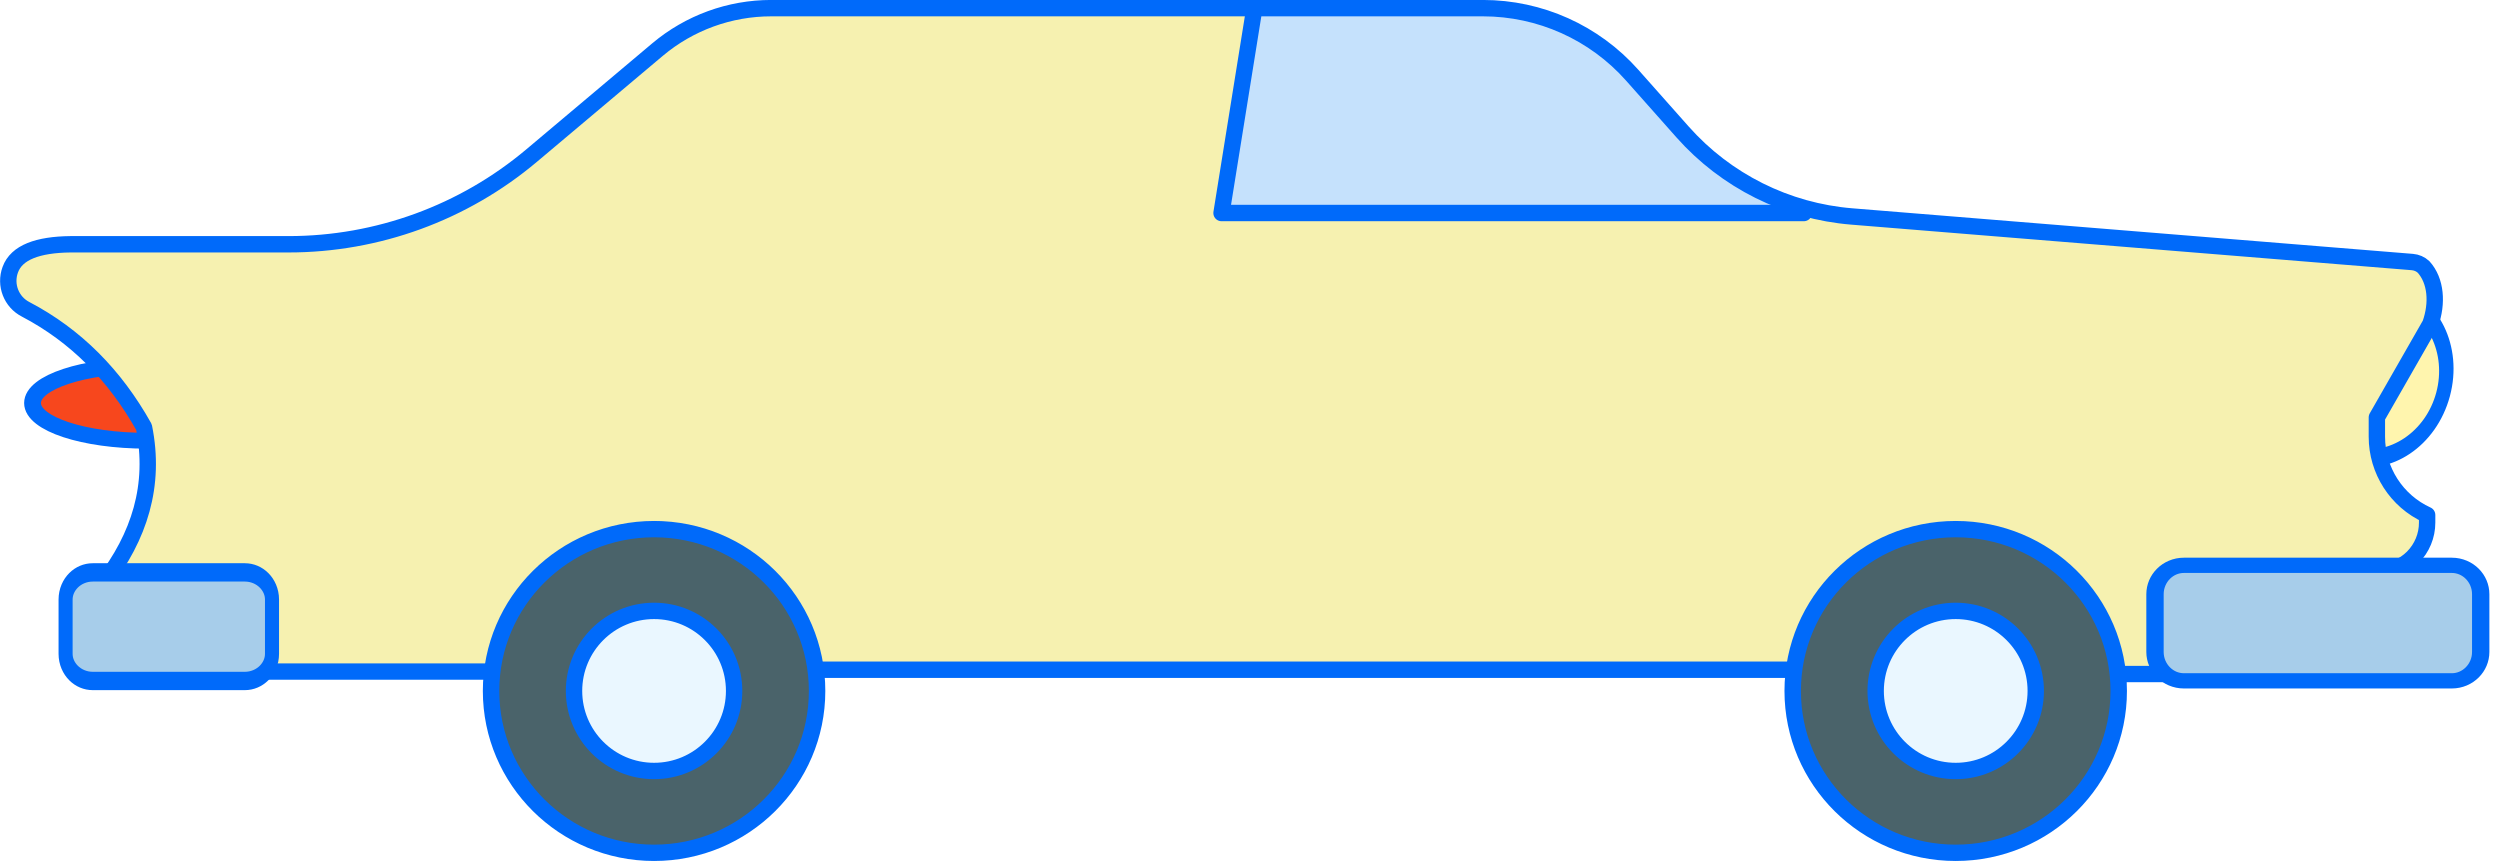
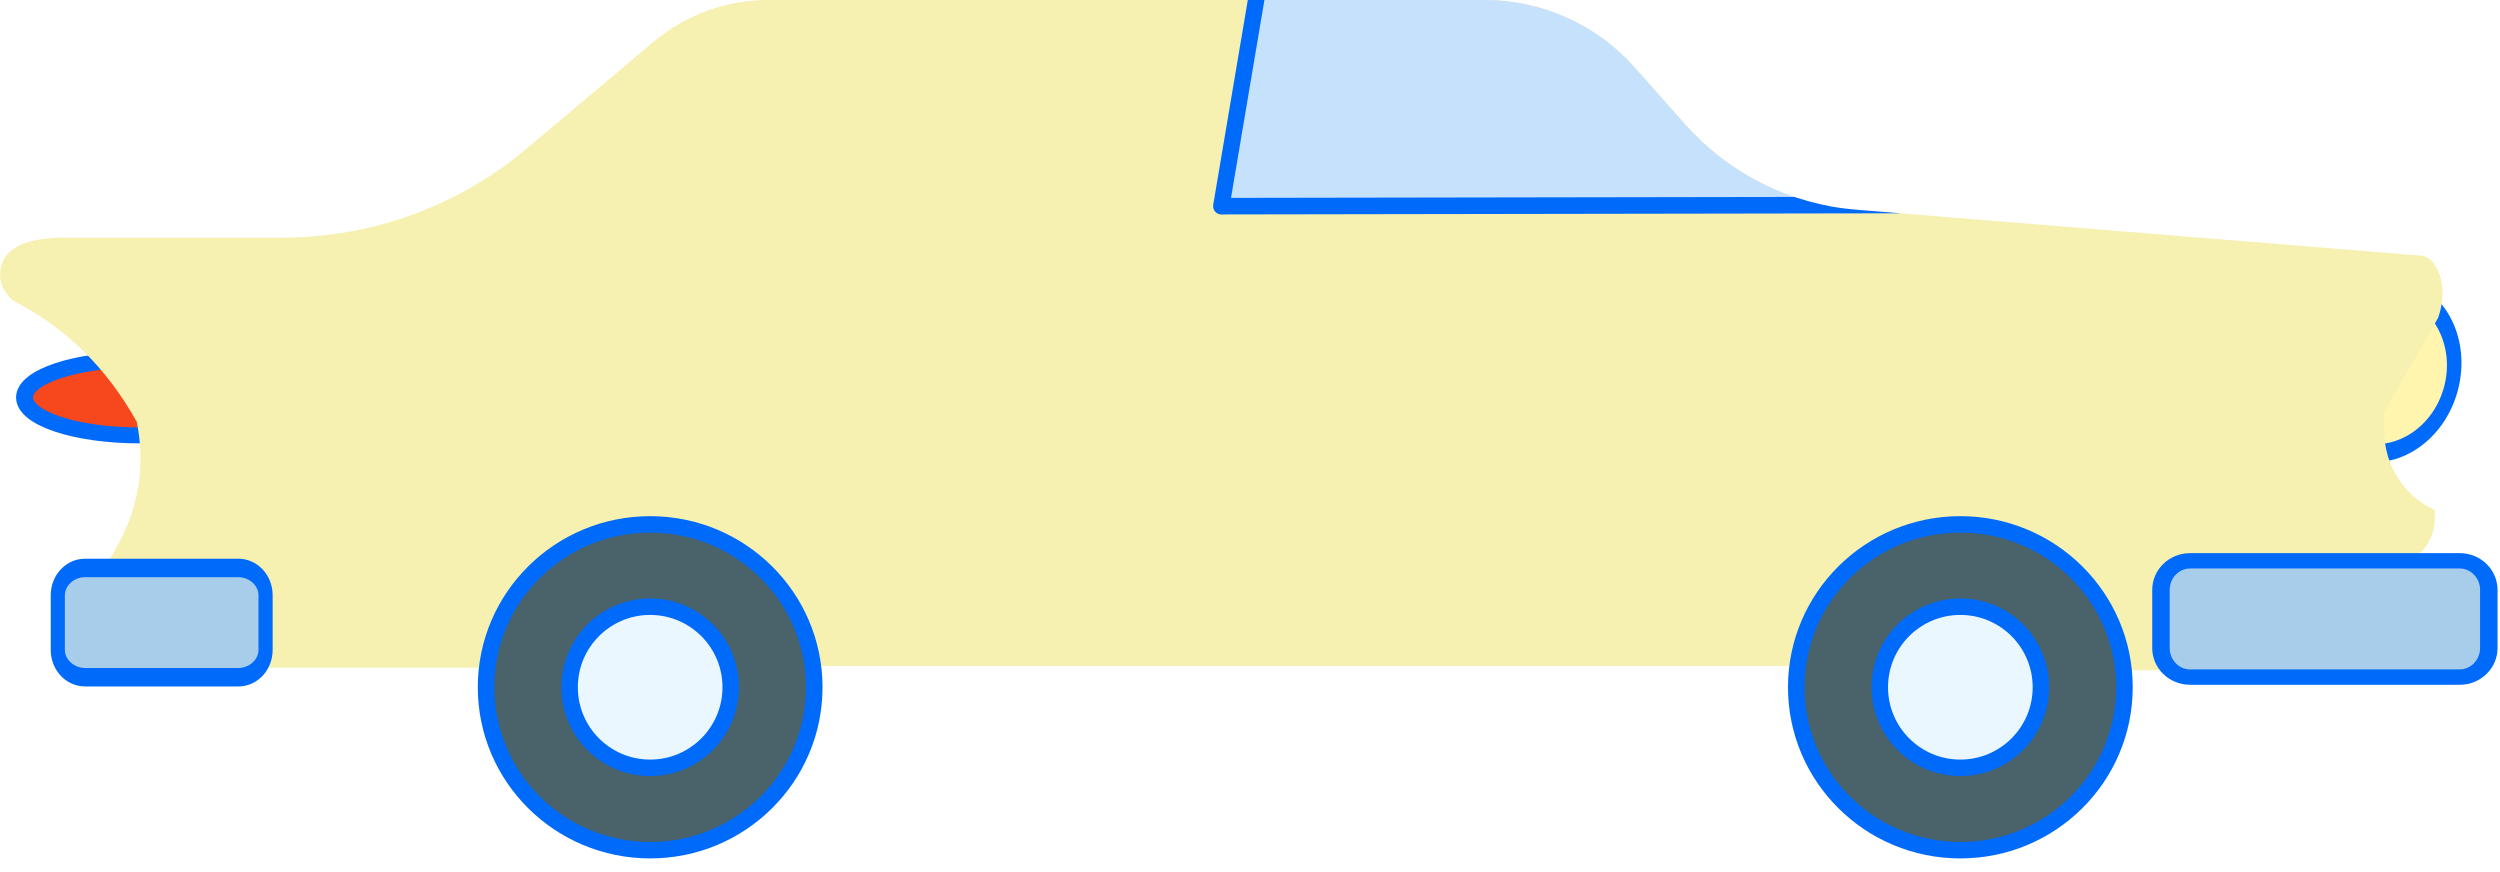
- <svg xmlns="http://www.w3.org/2000/svg" width="100%" height="100%" viewBox="0 0 153 53" version="1.1" xml:space="preserve" style="fill-rule:evenodd;clip-rule:evenodd;stroke-linejoin:round;stroke-miterlimit:1.5;">
-   <g transform="matrix(1,0,0,1,-453.597,-4984.28)">
-     <g transform="matrix(0.731306,0,0,0.927136,321.02,948.264)">
+ <svg xmlns="http://www.w3.org/2000/svg" width="100%" height="100%" viewBox="0 0 152 53" version="1.1" xml:space="preserve" style="fill-rule:evenodd;clip-rule:evenodd;stroke-linejoin:round;stroke-miterlimit:1.5;">
+   <g transform="matrix(1,0,0,1,-454.097,-3651.72)">
+     <g transform="matrix(0.731306,0,0,0.927136,321.02,-384.796)">
      <g id="car-yellow" transform="matrix(-0.60896,0,0,0.480335,391.109,2713.32)">
        <g transform="matrix(1,0,0,0.940299,0,206.357)">
          <ellipse cx="324.379" cy="3470.26" rx="15.706" ry="5.509" style="fill:rgb(247,71,29);stroke:rgb(0,106,250);stroke-width:2.31px;" />
        </g>
        <g transform="matrix(0.965926,-0.258819,0.334199,1.24725,-1158.17,-854.86)">
          <ellipse cx="18.345" cy="3467.84" rx="10.021" ry="8.89" style="fill:rgb(255,245,174);stroke:rgb(0,106,250);stroke-width:1.94px;" />
        </g>
        <path d="M113.335,3432.18C107.364,3438.91 99.024,3443.08 90.056,3443.8C66.08,3445.75 19.086,3449.57 13.042,3450.06C12.465,3450.11 11.921,3450.34 11.496,3450.74C9.777,3452.65 9.559,3455.71 10.568,3458.57L17.916,3471.41L17.916,3474.07C17.916,3478.7 15.217,3482.9 11.01,3484.82C11.009,3484.82 11.009,3484.82 11.009,3484.82L11.009,3485.88C11.009,3487.67 11.719,3489.38 12.982,3490.65C14.244,3491.91 15.957,3492.62 17.743,3492.62C27.741,3492.62 45.345,3492.62 45.345,3492.62L45.345,3506.68L55.288,3506.68C57.487,3497.49 60.864,3492.49 66.682,3490.25C70.412,3488.77 74.497,3488.42 78.426,3489.24C88.819,3491.39 92.951,3495.6 94.911,3506.09L237.809,3506.09C239.773,3493.62 239.189,3493.02 253.409,3486.99C253.8,3486.82 254.236,3486.8 254.641,3486.93C269.967,3491.23 269.212,3493.58 271.825,3506.34L309.16,3506.34L309.16,3494.2L330.357,3494.2C325.393,3487.79 323.156,3480.73 324.769,3472.75C328.763,3465.61 334.144,3460.17 341.014,3456.57C343.003,3455.56 343.918,3453.21 343.143,3451.11C342.284,3448.74 339.365,3447.67 334.856,3447.62C334.851,3447.62 334.847,3447.62 334.843,3447.62C334.824,3447.62 318.642,3447.62 304.906,3447.62C292.676,3447.62 280.84,3443.3 271.485,3435.42C265.554,3430.43 258.978,3424.89 254.202,3420.87C249.828,3417.19 244.293,3415.17 238.575,3415.17L140.767,3415.17C132.923,3415.17 125.454,3418.52 120.248,3424.39C118.029,3426.89 115.611,3429.62 113.335,3432.18Z" style="fill:rgb(246,241,176);" />
        <clipPath id="_clip1">
          <path d="M113.335,3432.18C107.364,3438.91 99.024,3443.08 90.056,3443.8C66.08,3445.75 19.086,3449.57 13.042,3450.06C12.465,3450.11 11.921,3450.34 11.496,3450.74C9.777,3452.65 9.559,3455.71 10.568,3458.57L17.916,3471.41L17.916,3474.07C17.916,3478.7 15.217,3482.9 11.01,3484.82C11.009,3484.82 11.009,3484.82 11.009,3484.82L11.009,3485.88C11.009,3487.67 11.719,3489.38 12.982,3490.65C14.244,3491.91 15.957,3492.62 17.743,3492.62C27.741,3492.62 45.345,3492.62 45.345,3492.62L45.345,3506.68L55.288,3506.68C57.487,3497.49 60.864,3492.49 66.682,3490.25C70.412,3488.77 74.497,3488.42 78.426,3489.24C88.819,3491.39 92.951,3495.6 94.911,3506.09L237.809,3506.09C239.773,3493.62 239.189,3493.02 253.409,3486.99C253.8,3486.82 254.236,3486.8 254.641,3486.93C269.967,3491.23 269.212,3493.58 271.825,3506.34L309.16,3506.34L309.16,3494.2L330.357,3494.2C325.393,3487.79 323.156,3480.73 324.769,3472.75C328.763,3465.61 334.144,3460.17 341.014,3456.57C343.003,3455.56 343.918,3453.21 343.143,3451.11C342.284,3448.74 339.365,3447.67 334.856,3447.62C334.851,3447.62 334.847,3447.62 334.843,3447.62C334.824,3447.62 318.642,3447.62 304.906,3447.62C292.676,3447.62 280.84,3443.3 271.485,3435.42C265.554,3430.43 258.978,3424.89 254.202,3420.87C249.828,3417.19 244.293,3415.17 238.575,3415.17L140.767,3415.17C132.923,3415.17 125.454,3418.52 120.248,3424.39C118.029,3426.89 115.611,3429.62 113.335,3432.18Z" />
        </clipPath>
        <g clip-path="url(#_clip1)">
          <g transform="matrix(1.10142,0,0,1.1127,-17.9198,-387.338)">
-             <path d="M104.03,3442.67L176.694,3442.67L172.23,3415.17L128.574,3415.17L104.03,3442.67Z" style="fill:rgb(197,225,252);stroke:rgb(0,106,250);stroke-width:2.03px;" />
+             <path d="M92.321,3442.53L176.694,3442.67L172.094,3415.7L134.156,3415.22L92.321,3442.53Z" style="fill:rgb(197,225,252);stroke:rgb(0,106,250);stroke-width:2.03px;" />
          </g>
        </g>
-         <path d="M113.335,3432.18C107.364,3438.91 99.024,3443.08 90.056,3443.8C66.08,3445.75 19.086,3449.57 13.042,3450.06C12.465,3450.11 11.921,3450.34 11.496,3450.74C9.777,3452.65 9.559,3455.71 10.568,3458.57L17.916,3471.41L17.916,3474.07C17.916,3478.7 15.217,3482.9 11.01,3484.82C11.009,3484.82 11.009,3484.82 11.009,3484.82L11.009,3485.88C11.009,3487.67 11.719,3489.38 12.982,3490.65C14.244,3491.91 15.957,3492.62 17.743,3492.62C27.741,3492.62 45.345,3492.62 45.345,3492.62L45.345,3506.68L55.288,3506.68C57.487,3497.49 60.864,3492.49 66.682,3490.25C70.412,3488.77 74.497,3488.42 78.426,3489.24C88.819,3491.39 92.951,3495.6 94.911,3506.09L237.809,3506.09C239.773,3493.62 239.189,3493.02 253.409,3486.99C253.8,3486.82 254.236,3486.8 254.641,3486.93C269.967,3491.23 269.212,3493.58 271.825,3506.34L309.16,3506.34L309.16,3494.2L330.357,3494.2C325.393,3487.79 323.156,3480.73 324.769,3472.75C328.763,3465.61 334.144,3460.17 341.014,3456.57C343.003,3455.56 343.918,3453.21 343.143,3451.11C342.284,3448.74 339.365,3447.67 334.856,3447.62C334.851,3447.62 334.847,3447.62 334.843,3447.62C334.824,3447.62 318.642,3447.62 304.906,3447.62C292.676,3447.62 280.84,3443.3 271.485,3435.42C265.554,3430.43 258.978,3424.89 254.202,3420.87C249.828,3417.19 244.293,3415.17 238.575,3415.17L140.767,3415.17C132.923,3415.17 125.454,3418.52 120.248,3424.39C118.029,3426.89 115.611,3429.62 113.335,3432.18Z" style="fill:none;stroke:rgb(0,106,250);stroke-width:2.25px;" />
        <g>
          <g transform="matrix(2.0365,0,0,2.0219,-79.5415,-3584.87)">
            <circle cx="76.276" cy="3508.52" r="11" style="fill:rgb(74,99,106);stroke:rgb(0,106,250);stroke-width:1.11px;" />
          </g>
          <g transform="matrix(1,0,0,1,-0.481755,0.481767)">
            <circle cx="76.276" cy="3508.52" r="11" style="fill:rgb(234,247,255);stroke:rgb(0,106,250);stroke-width:2.25px;" />
          </g>
        </g>
        <g transform="matrix(1,0,0,1,178.876,4.54747e-13)">
          <g transform="matrix(2.0365,0,0,2.0219,-79.5415,-3584.87)">
            <circle cx="76.276" cy="3508.52" r="11" style="fill:rgb(74,99,106);stroke:rgb(0,106,250);stroke-width:1.11px;" />
          </g>
          <g transform="matrix(1,0,0,1,-0.481755,0.481767)">
            <circle cx="76.276" cy="3508.52" r="11" style="fill:rgb(234,247,255);stroke:rgb(0,106,250);stroke-width:2.25px;" />
          </g>
        </g>
        <g transform="matrix(0.766666,0,0,1,301.078,-0.898067)">
          <path d="M44.954,3497.34C44.954,3495.28 42.773,3493.61 40.087,3493.61L12.82,3493.61C10.135,3493.61 7.954,3495.28 7.954,3497.34L7.954,3504.8C7.954,3506.86 10.135,3508.53 12.82,3508.53L40.087,3508.53C42.773,3508.53 44.954,3506.86 44.954,3504.8L44.954,3497.34Z" style="fill:rgb(167,205,234);stroke:rgb(0,106,250);stroke-width:2.52px;" />
        </g>
        <g transform="matrix(1.20975,0,0,1.06405,-5.97587,-225.636)">
          <path d="M44.954,3497.34C44.954,3495.28 43.483,3493.61 41.672,3493.61L11.236,3493.61C9.425,3493.61 7.954,3495.28 7.954,3497.34L7.954,3504.8C7.954,3506.86 9.425,3508.53 11.236,3508.53L41.672,3508.53C43.483,3508.53 44.954,3506.86 44.954,3504.8L44.954,3497.34Z" style="fill:rgb(167,205,234);stroke:rgb(0,106,250);stroke-width:1.97px;" />
        </g>
      </g>
    </g>
  </g>
</svg>
